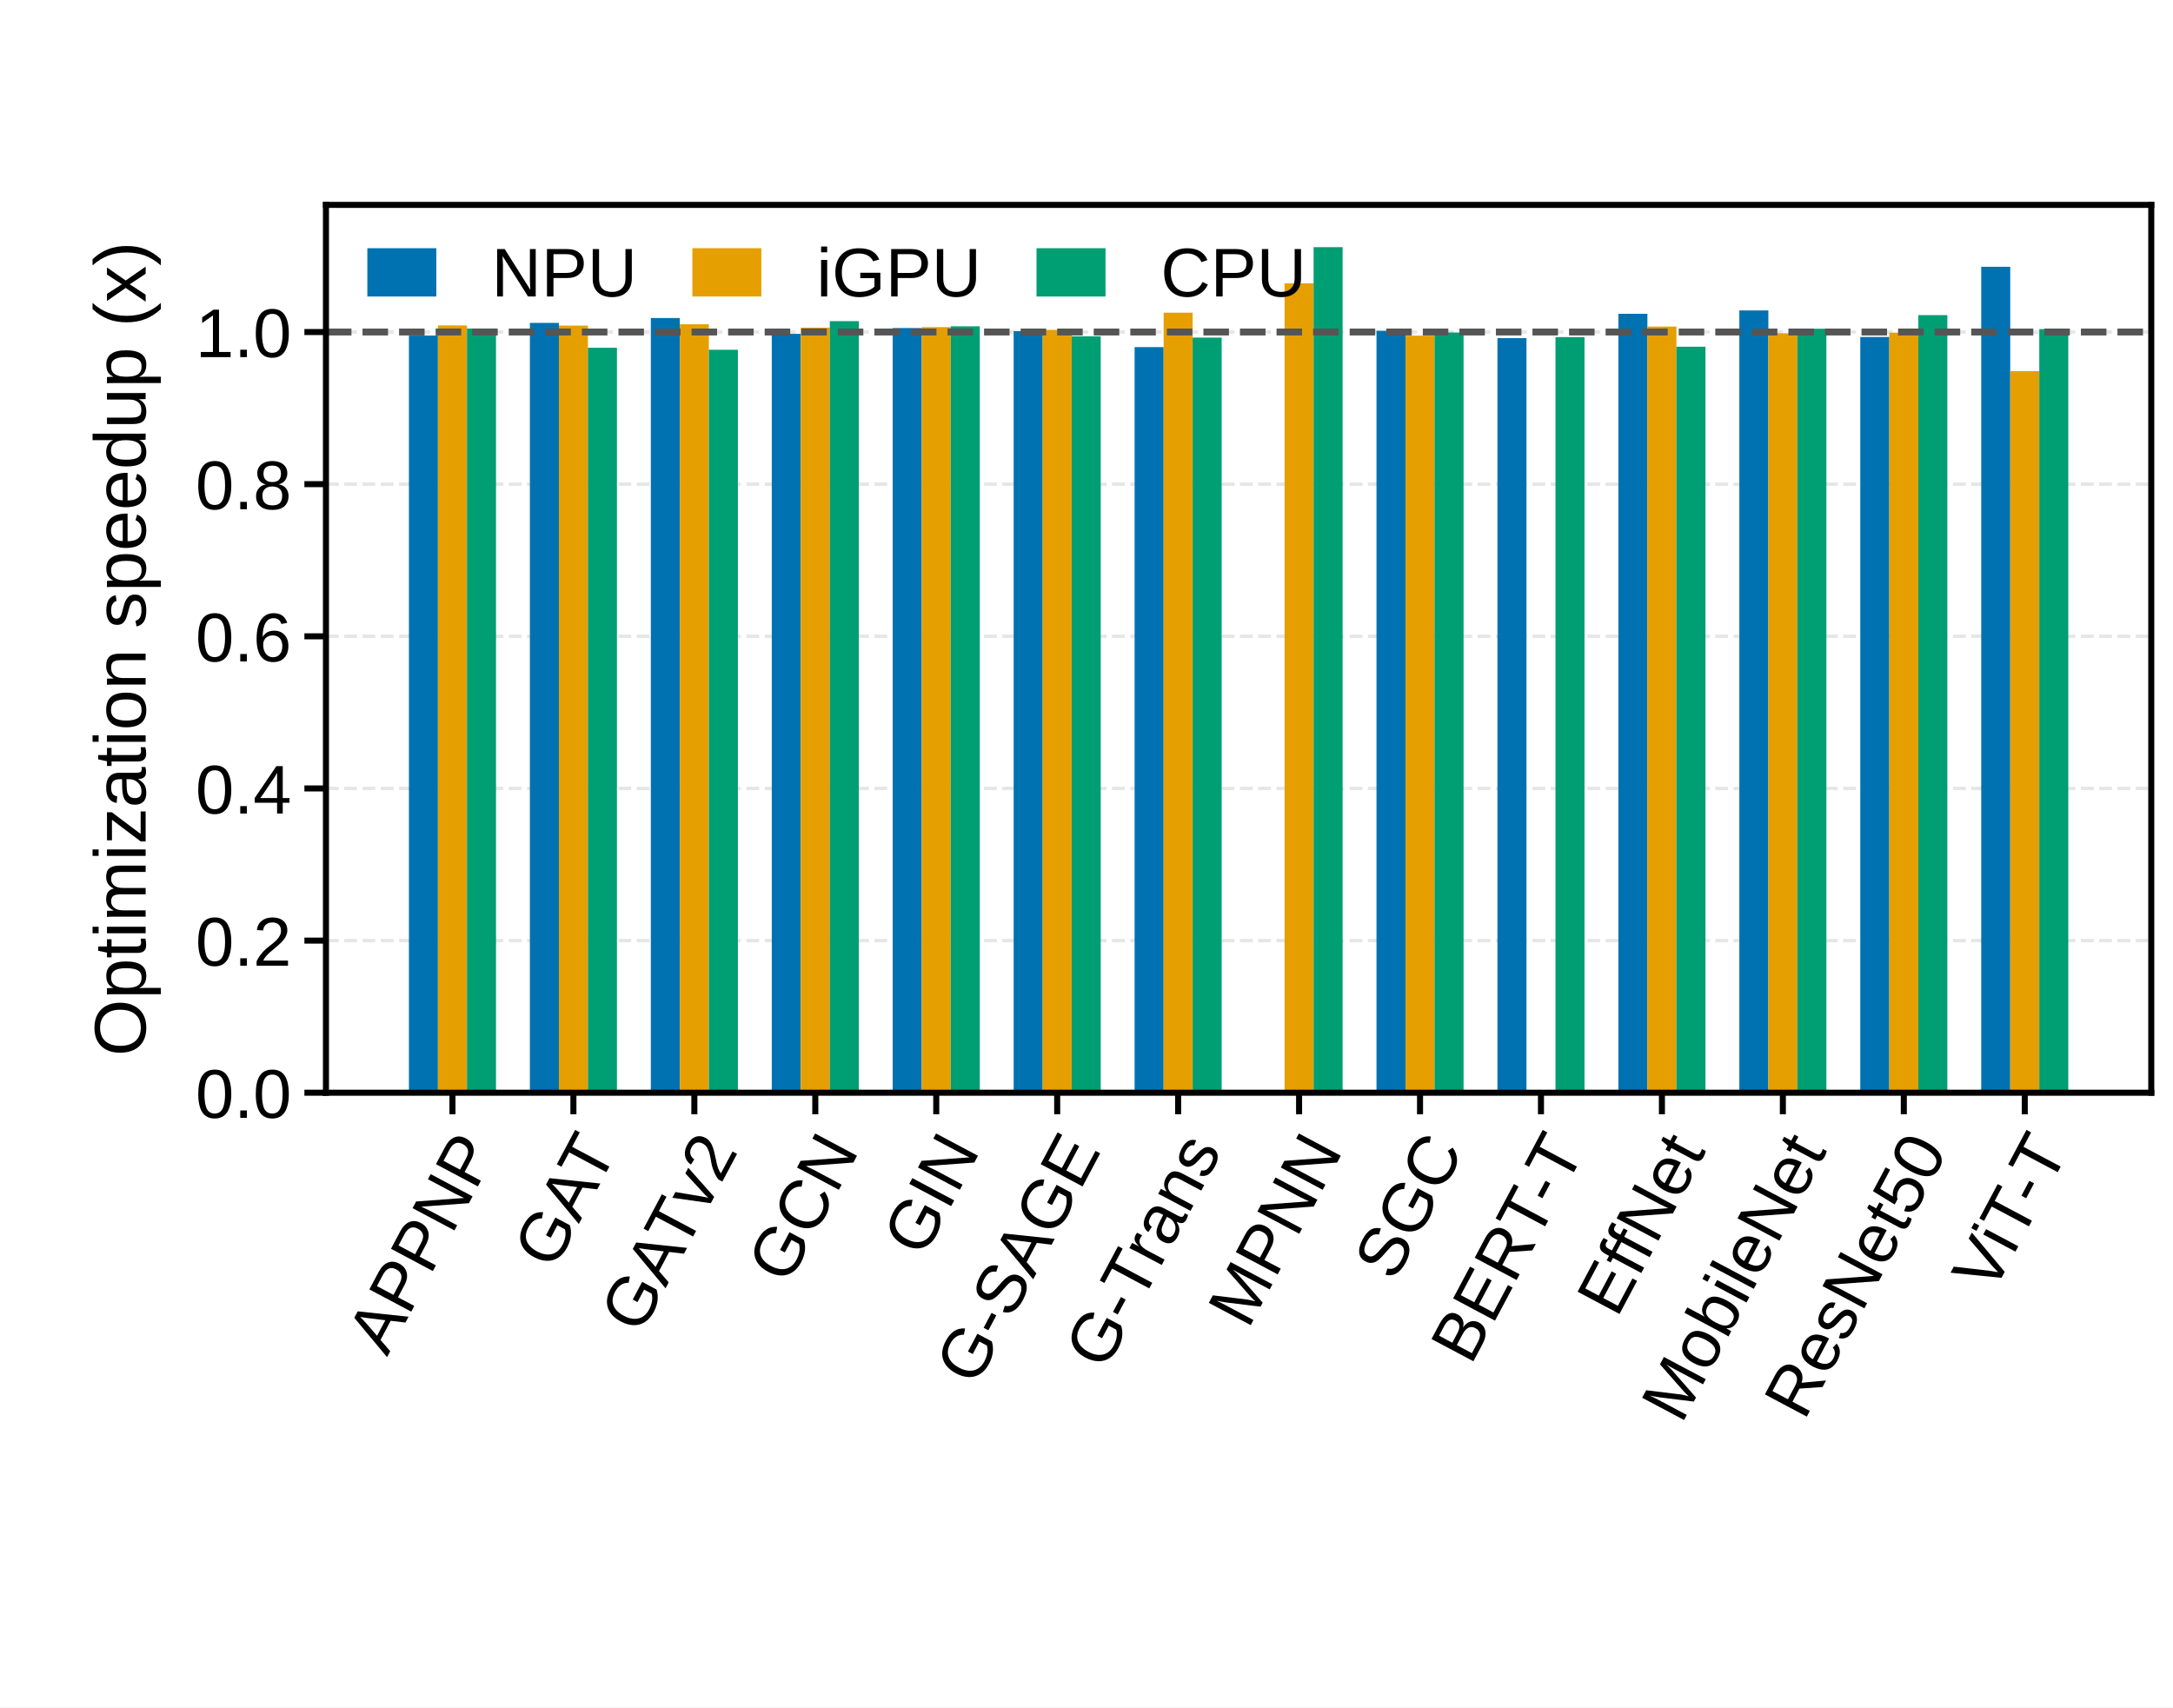
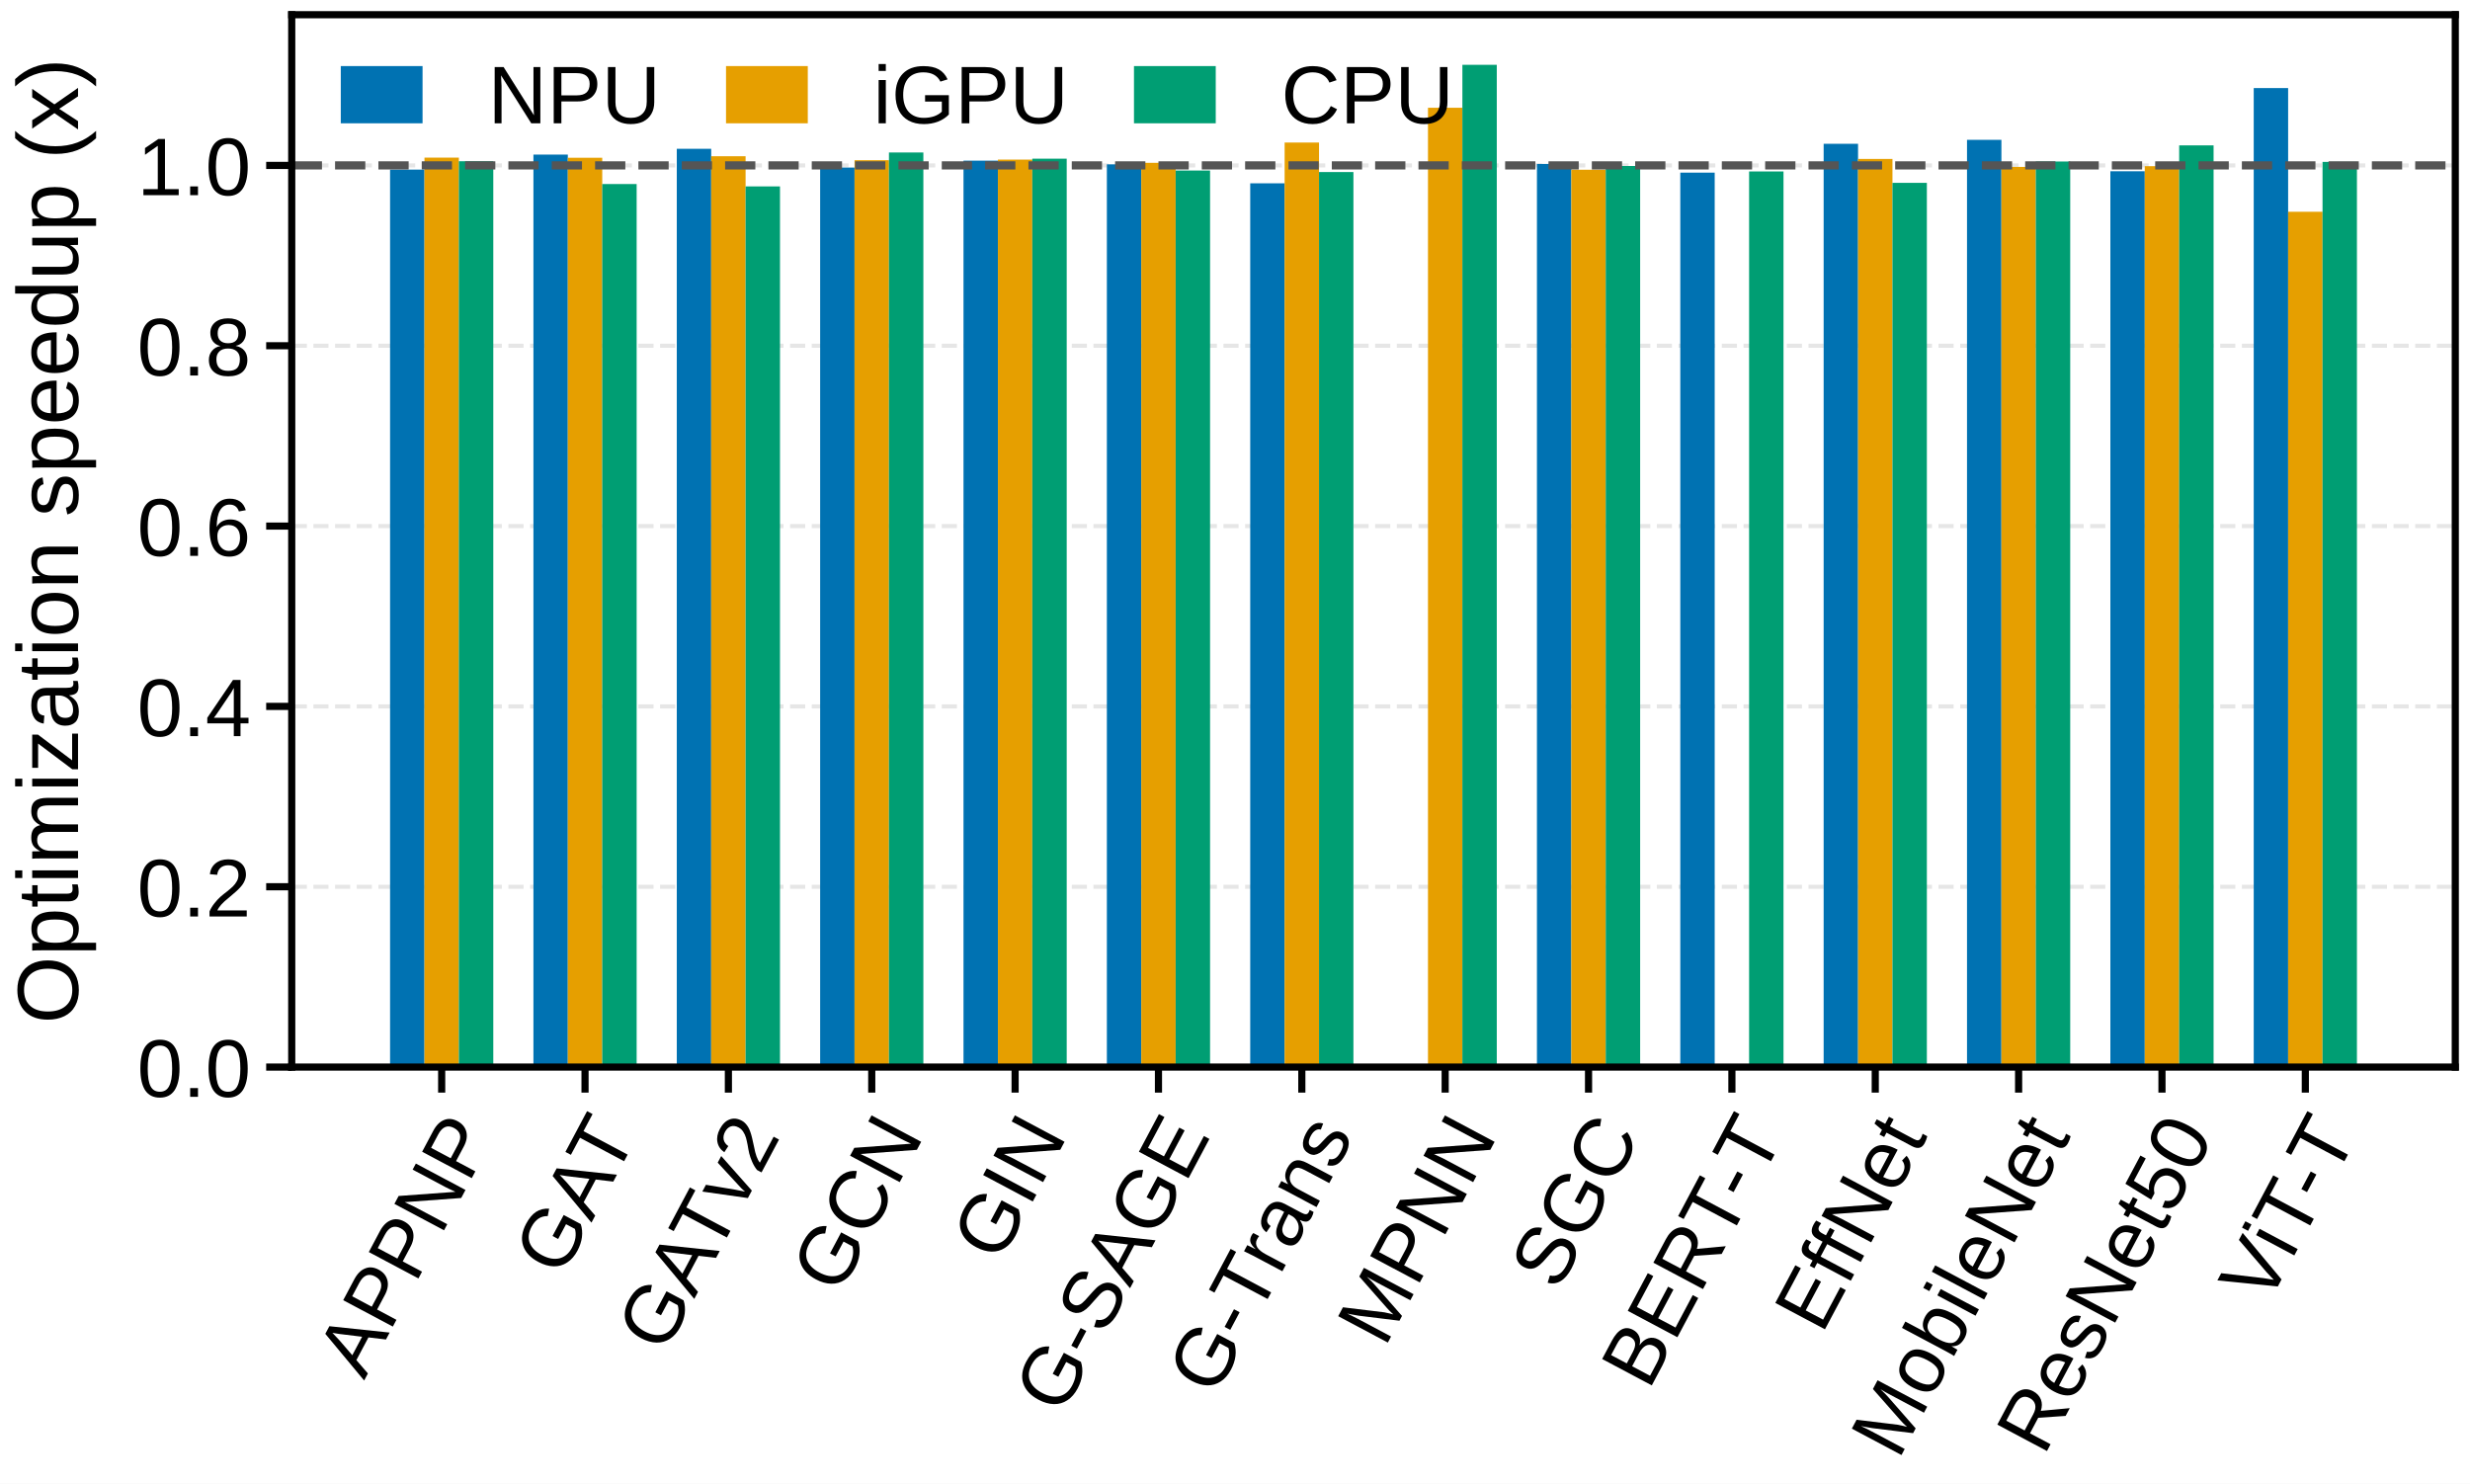
- <svg xmlns="http://www.w3.org/2000/svg" xmlns:xlink="http://www.w3.org/1999/xlink" width="252pt" height="198pt" viewBox="0 0 252 198" version="1.1">
+ <svg xmlns="http://www.w3.org/2000/svg" xmlns:xlink="http://www.w3.org/1999/xlink" width="241.662pt" height="145.163pt" viewBox="0 0 241.662 145.163" version="1.1">
  <defs>
    <style type="text/css">*{stroke-linejoin: round; stroke-linecap: butt}</style>
  </defs>
  <g id="figure_1">
    <g id="patch_1">
-       <path d="M 0 198 L 252 198 L 252 0 L 0 0 z " style="fill: #ffffff" />
+       <path d="M 0 145.163 L 241.662 145.163 L 241.662 0 L 0 0 z " style="fill: #ffffff" />
    </g>
    <g id="axes_1">
      <g id="patch_2">
-         <path d="M 37.8 126.72 L 249.48 126.72 L 249.48 23.76 L 37.8 23.76 z " style="fill: #ffffff" />
+         <path d="M 28.542 104.4 L 240.222 104.4 L 240.222 1.44 L 28.542 1.44 z " style="fill: #ffffff" />
      </g>
      <g id="matplotlib.axis_1">
        <g id="xtick_1">
          <g id="line2d_1">
            <defs>
              <path id="m5322cc1f83" d="M 0 0 L 0 2.5 " style="stroke: #000000; stroke-width: 0.7" />
            </defs>
            <g>
-               <use xlink:href="#m5322cc1f83" x="52.471" y="126.72" style="stroke: #000000; stroke-width: 0.7" />
+               <use xlink:href="#m5322cc1f83" x="43.213" y="104.4" style="stroke: #000000; stroke-width: 0.7" />
            </g>
          </g>
          <g id="text_1">
-             <text style="font-size: 8px; font-family: 'Arial', 'DejaVu Sans', sans-serif; text-anchor: end" x="57.614" y="133.454" transform="rotate(-62 57.61365 133.4543)">APPNP</text>
+             <text style="font-size: 8px; font-family: 'Arial', 'DejaVu Sans', sans-serif; text-anchor: end" x="48.356" y="111.134" transform="rotate(-62 48.35568 111.1343)">APPNP</text>
          </g>
        </g>
        <g id="xtick_2">
          <g id="line2d_2">
            <g>
-               <use xlink:href="#m5322cc1f83" x="66.497" y="126.72" style="stroke: #000000; stroke-width: 0.7" />
+               <use xlink:href="#m5322cc1f83" x="57.239" y="104.4" style="stroke: #000000; stroke-width: 0.7" />
            </g>
          </g>
          <g id="text_2">
-             <text style="font-size: 8px; font-family: 'Arial', 'DejaVu Sans', sans-serif; text-anchor: end" x="71.64" y="133.454" transform="rotate(-62 71.63962 133.4543)">GAT</text>
+             <text style="font-size: 8px; font-family: 'Arial', 'DejaVu Sans', sans-serif; text-anchor: end" x="62.382" y="111.134" transform="rotate(-62 62.38165 111.1343)">GAT</text>
          </g>
        </g>
        <g id="xtick_3">
          <g id="line2d_3">
            <g>
-               <use xlink:href="#m5322cc1f83" x="80.523" y="126.72" style="stroke: #000000; stroke-width: 0.7" />
+               <use xlink:href="#m5322cc1f83" x="71.265" y="104.4" style="stroke: #000000; stroke-width: 0.7" />
            </g>
          </g>
          <g id="text_3">
-             <text style="font-size: 8px; font-family: 'Arial', 'DejaVu Sans', sans-serif; text-anchor: end" x="85.666" y="133.454" transform="rotate(-62 85.6656 133.4543)">GATv2</text>
+             <text style="font-size: 8px; font-family: 'Arial', 'DejaVu Sans', sans-serif; text-anchor: end" x="76.408" y="111.134" transform="rotate(-62 76.40763 111.1343)">GATv2</text>
          </g>
        </g>
        <g id="xtick_4">
          <g id="line2d_4">
            <g>
-               <use xlink:href="#m5322cc1f83" x="94.549" y="126.72" style="stroke: #000000; stroke-width: 0.7" />
+               <use xlink:href="#m5322cc1f83" x="85.291" y="104.4" style="stroke: #000000; stroke-width: 0.7" />
            </g>
          </g>
          <g id="text_4">
-             <text style="font-size: 8px; font-family: 'Arial', 'DejaVu Sans', sans-serif; text-anchor: end" x="99.692" y="133.454" transform="rotate(-62 99.69157 133.4543)">GCN</text>
+             <text style="font-size: 8px; font-family: 'Arial', 'DejaVu Sans', sans-serif; text-anchor: end" x="90.434" y="111.134" transform="rotate(-62 90.4336 111.1343)">GCN</text>
          </g>
        </g>
        <g id="xtick_5">
          <g id="line2d_5">
            <g>
-               <use xlink:href="#m5322cc1f83" x="108.575" y="126.72" style="stroke: #000000; stroke-width: 0.7" />
+               <use xlink:href="#m5322cc1f83" x="99.317" y="104.4" style="stroke: #000000; stroke-width: 0.7" />
            </g>
          </g>
          <g id="text_5">
-             <text style="font-size: 8px; font-family: 'Arial', 'DejaVu Sans', sans-serif; text-anchor: end" x="113.718" y="133.454" transform="rotate(-62 113.7175 133.4543)">GIN</text>
+             <text style="font-size: 8px; font-family: 'Arial', 'DejaVu Sans', sans-serif; text-anchor: end" x="104.46" y="111.134" transform="rotate(-62 104.4596 111.1343)">GIN</text>
          </g>
        </g>
        <g id="xtick_6">
          <g id="line2d_6">
            <g>
-               <use xlink:href="#m5322cc1f83" x="122.601" y="126.72" style="stroke: #000000; stroke-width: 0.7" />
+               <use xlink:href="#m5322cc1f83" x="113.343" y="104.4" style="stroke: #000000; stroke-width: 0.7" />
            </g>
          </g>
          <g id="text_6">
-             <text style="font-size: 8px; font-family: 'Arial', 'DejaVu Sans', sans-serif; text-anchor: end" x="127.744" y="133.454" transform="rotate(-62 127.7435 133.4543)">G-SAGE</text>
+             <text style="font-size: 8px; font-family: 'Arial', 'DejaVu Sans', sans-serif; text-anchor: end" x="118.486" y="111.134" transform="rotate(-62 118.4856 111.1343)">G-SAGE</text>
          </g>
        </g>
        <g id="xtick_7">
          <g id="line2d_7">
            <g>
-               <use xlink:href="#m5322cc1f83" x="136.627" y="126.72" style="stroke: #000000; stroke-width: 0.7" />
+               <use xlink:href="#m5322cc1f83" x="127.369" y="104.4" style="stroke: #000000; stroke-width: 0.7" />
            </g>
          </g>
          <g id="text_7">
-             <text style="font-size: 8px; font-family: 'Arial', 'DejaVu Sans', sans-serif; text-anchor: end" x="141.769" y="133.454" transform="rotate(-62 141.7695 133.4543)">G-Trans</text>
+             <text style="font-size: 8px; font-family: 'Arial', 'DejaVu Sans', sans-serif; text-anchor: end" x="132.512" y="111.134" transform="rotate(-62 132.5115 111.1343)">G-Trans</text>
          </g>
        </g>
        <g id="xtick_8">
          <g id="line2d_8">
            <g>
-               <use xlink:href="#m5322cc1f83" x="150.653" y="126.72" style="stroke: #000000; stroke-width: 0.7" />
+               <use xlink:href="#m5322cc1f83" x="141.395" y="104.4" style="stroke: #000000; stroke-width: 0.7" />
            </g>
          </g>
          <g id="text_8">
-             <text style="font-size: 8px; font-family: 'Arial', 'DejaVu Sans', sans-serif; text-anchor: end" x="155.795" y="133.454" transform="rotate(-62 155.7955 133.4543)">MPNN</text>
+             <text style="font-size: 8px; font-family: 'Arial', 'DejaVu Sans', sans-serif; text-anchor: end" x="146.537" y="111.134" transform="rotate(-62 146.5375 111.1343)">MPNN</text>
          </g>
        </g>
        <g id="xtick_9">
          <g id="line2d_9">
            <g>
-               <use xlink:href="#m5322cc1f83" x="164.679" y="126.72" style="stroke: #000000; stroke-width: 0.7" />
+               <use xlink:href="#m5322cc1f83" x="155.421" y="104.4" style="stroke: #000000; stroke-width: 0.7" />
            </g>
          </g>
          <g id="text_9">
-             <text style="font-size: 8px; font-family: 'Arial', 'DejaVu Sans', sans-serif; text-anchor: end" x="169.821" y="133.454" transform="rotate(-62 169.8214 133.4543)">SGC</text>
+             <text style="font-size: 8px; font-family: 'Arial', 'DejaVu Sans', sans-serif; text-anchor: end" x="160.563" y="111.134" transform="rotate(-62 160.5635 111.1343)">SGC</text>
          </g>
        </g>
        <g id="xtick_10">
          <g id="line2d_10">
            <g>
-               <use xlink:href="#m5322cc1f83" x="178.705" y="126.72" style="stroke: #000000; stroke-width: 0.7" />
+               <use xlink:href="#m5322cc1f83" x="169.447" y="104.4" style="stroke: #000000; stroke-width: 0.7" />
            </g>
          </g>
          <g id="text_10">
-             <text style="font-size: 8px; font-family: 'Arial', 'DejaVu Sans', sans-serif; text-anchor: end" x="183.847" y="133.454" transform="rotate(-62 183.8474 133.4543)">BERT-T</text>
+             <text style="font-size: 8px; font-family: 'Arial', 'DejaVu Sans', sans-serif; text-anchor: end" x="174.589" y="111.134" transform="rotate(-62 174.5894 111.1343)">BERT-T</text>
          </g>
        </g>
        <g id="xtick_11">
          <g id="line2d_11">
            <g>
-               <use xlink:href="#m5322cc1f83" x="192.731" y="126.72" style="stroke: #000000; stroke-width: 0.7" />
+               <use xlink:href="#m5322cc1f83" x="183.473" y="104.4" style="stroke: #000000; stroke-width: 0.7" />
            </g>
          </g>
          <g id="text_11">
-             <text style="font-size: 8px; font-family: 'Arial', 'DejaVu Sans', sans-serif; text-anchor: end" x="197.873" y="133.454" transform="rotate(-62 197.8734 133.4543)">EffNet</text>
+             <text style="font-size: 8px; font-family: 'Arial', 'DejaVu Sans', sans-serif; text-anchor: end" x="188.615" y="111.134" transform="rotate(-62 188.6154 111.1343)">EffNet</text>
          </g>
        </g>
        <g id="xtick_12">
          <g id="line2d_12">
            <g>
-               <use xlink:href="#m5322cc1f83" x="206.757" y="126.72" style="stroke: #000000; stroke-width: 0.7" />
+               <use xlink:href="#m5322cc1f83" x="197.499" y="104.4" style="stroke: #000000; stroke-width: 0.7" />
            </g>
          </g>
          <g id="text_12">
-             <text style="font-size: 8px; font-family: 'Arial', 'DejaVu Sans', sans-serif; text-anchor: end" x="211.899" y="133.454" transform="rotate(-62 211.8994 133.4543)">MobileNet</text>
+             <text style="font-size: 8px; font-family: 'Arial', 'DejaVu Sans', sans-serif; text-anchor: end" x="202.641" y="111.134" transform="rotate(-62 202.6414 111.1343)">MobileNet</text>
          </g>
        </g>
        <g id="xtick_13">
          <g id="line2d_13">
            <g>
-               <use xlink:href="#m5322cc1f83" x="220.783" y="126.72" style="stroke: #000000; stroke-width: 0.7" />
+               <use xlink:href="#m5322cc1f83" x="211.525" y="104.4" style="stroke: #000000; stroke-width: 0.7" />
            </g>
          </g>
          <g id="text_13">
-             <text style="font-size: 8px; font-family: 'Arial', 'DejaVu Sans', sans-serif; text-anchor: end" x="225.925" y="133.454" transform="rotate(-62 225.9253 133.4543)">ResNet50</text>
+             <text style="font-size: 8px; font-family: 'Arial', 'DejaVu Sans', sans-serif; text-anchor: end" x="216.667" y="111.134" transform="rotate(-62 216.6674 111.1343)">ResNet50</text>
          </g>
        </g>
        <g id="xtick_14">
          <g id="line2d_14">
            <g>
-               <use xlink:href="#m5322cc1f83" x="234.809" y="126.72" style="stroke: #000000; stroke-width: 0.7" />
+               <use xlink:href="#m5322cc1f83" x="225.551" y="104.4" style="stroke: #000000; stroke-width: 0.7" />
            </g>
          </g>
          <g id="text_14">
-             <text style="font-size: 8px; font-family: 'Arial', 'DejaVu Sans', sans-serif; text-anchor: end" x="239.951" y="133.454" transform="rotate(-62 239.9513 133.4543)">ViT-T</text>
+             <text style="font-size: 8px; font-family: 'Arial', 'DejaVu Sans', sans-serif; text-anchor: end" x="230.693" y="111.134" transform="rotate(-62 230.6933 111.1343)">ViT-T</text>
          </g>
        </g>
      </g>
      <g id="matplotlib.axis_2">
        <g id="ytick_1">
          <g id="line2d_15">
-             <path d="M 37.8 126.72 L 249.48 126.72 " clip-path="url(#pcc086aa29f)" style="fill: none; stroke-dasharray: 1.48,0.64; stroke-dashoffset: 0; stroke: #b8b8b8; stroke-opacity: 0.35; stroke-width: 0.4" />
+             <path d="M 28.542 104.4 L 240.222 104.4 " clip-path="url(#p9bbfea1d90)" style="fill: none; stroke-dasharray: 1.48,0.64; stroke-dashoffset: 0; stroke: #b8b8b8; stroke-opacity: 0.35; stroke-width: 0.4" />
          </g>
          <g id="line2d_16">
            <defs>
              <path id="m4a3032c1a7" d="M 0 0 L -2.5 0 " style="stroke: #000000; stroke-width: 0.7" />
            </defs>
            <g>
-               <use xlink:href="#m4a3032c1a7" x="37.8" y="126.72" style="stroke: #000000; stroke-width: 0.7" />
+               <use xlink:href="#m4a3032c1a7" x="28.542" y="104.4" style="stroke: #000000; stroke-width: 0.7" />
            </g>
          </g>
          <g id="text_15">
-             <text style="font-size: 8px; font-family: 'Arial', 'DejaVu Sans', sans-serif; text-anchor: end" x="33.8" y="129.632" transform="rotate(-0 33.8 129.6321)">0.0</text>
+             <text style="font-size: 8px; font-family: 'Arial', 'DejaVu Sans', sans-serif; text-anchor: end" x="24.542" y="107.312" transform="rotate(-0 24.54203 107.3121)">0.0</text>
          </g>
        </g>
        <g id="ytick_2">
          <g id="line2d_17">
-             <path d="M 37.8 109.077 L 249.48 109.077 " clip-path="url(#pcc086aa29f)" style="fill: none; stroke-dasharray: 1.48,0.64; stroke-dashoffset: 0; stroke: #b8b8b8; stroke-opacity: 0.35; stroke-width: 0.4" />
+             <path d="M 28.542 86.757 L 240.222 86.757 " clip-path="url(#p9bbfea1d90)" style="fill: none; stroke-dasharray: 1.48,0.64; stroke-dashoffset: 0; stroke: #b8b8b8; stroke-opacity: 0.35; stroke-width: 0.4" />
          </g>
          <g id="line2d_18">
            <g>
-               <use xlink:href="#m4a3032c1a7" x="37.8" y="109.077" style="stroke: #000000; stroke-width: 0.7" />
+               <use xlink:href="#m4a3032c1a7" x="28.542" y="86.757" style="stroke: #000000; stroke-width: 0.7" />
            </g>
          </g>
          <g id="text_16">
-             <text style="font-size: 8px; font-family: 'Arial', 'DejaVu Sans', sans-serif; text-anchor: end" x="33.8" y="111.989" transform="rotate(-0 33.8 111.9888)">0.2</text>
+             <text style="font-size: 8px; font-family: 'Arial', 'DejaVu Sans', sans-serif; text-anchor: end" x="24.542" y="89.669" transform="rotate(-0 24.54203 89.66879)">0.2</text>
          </g>
        </g>
        <g id="ytick_3">
          <g id="line2d_19">
-             <path d="M 37.8 91.433 L 249.48 91.433 " clip-path="url(#pcc086aa29f)" style="fill: none; stroke-dasharray: 1.48,0.64; stroke-dashoffset: 0; stroke: #b8b8b8; stroke-opacity: 0.35; stroke-width: 0.4" />
+             <path d="M 28.542 69.113 L 240.222 69.113 " clip-path="url(#p9bbfea1d90)" style="fill: none; stroke-dasharray: 1.48,0.64; stroke-dashoffset: 0; stroke: #b8b8b8; stroke-opacity: 0.35; stroke-width: 0.4" />
          </g>
          <g id="line2d_20">
            <g>
-               <use xlink:href="#m4a3032c1a7" x="37.8" y="91.433" style="stroke: #000000; stroke-width: 0.7" />
+               <use xlink:href="#m4a3032c1a7" x="28.542" y="69.113" style="stroke: #000000; stroke-width: 0.7" />
            </g>
          </g>
          <g id="text_17">
-             <text style="font-size: 8px; font-family: 'Arial', 'DejaVu Sans', sans-serif; text-anchor: end" x="33.8" y="94.345" transform="rotate(-0 33.8 94.34548)">0.4</text>
+             <text style="font-size: 8px; font-family: 'Arial', 'DejaVu Sans', sans-serif; text-anchor: end" x="24.542" y="72.025" transform="rotate(-0 24.54203 72.02548)">0.4</text>
          </g>
        </g>
        <g id="ytick_4">
          <g id="line2d_21">
-             <path d="M 37.8 73.79 L 249.48 73.79 " clip-path="url(#pcc086aa29f)" style="fill: none; stroke-dasharray: 1.48,0.64; stroke-dashoffset: 0; stroke: #b8b8b8; stroke-opacity: 0.35; stroke-width: 0.4" />
+             <path d="M 28.542 51.47 L 240.222 51.47 " clip-path="url(#p9bbfea1d90)" style="fill: none; stroke-dasharray: 1.48,0.64; stroke-dashoffset: 0; stroke: #b8b8b8; stroke-opacity: 0.35; stroke-width: 0.4" />
          </g>
          <g id="line2d_22">
            <g>
-               <use xlink:href="#m4a3032c1a7" x="37.8" y="73.79" style="stroke: #000000; stroke-width: 0.7" />
+               <use xlink:href="#m4a3032c1a7" x="28.542" y="51.47" style="stroke: #000000; stroke-width: 0.7" />
            </g>
          </g>
          <g id="text_18">
-             <text style="font-size: 8px; font-family: 'Arial', 'DejaVu Sans', sans-serif; text-anchor: end" x="33.8" y="76.702" transform="rotate(-0 33.8 76.70216)">0.6</text>
+             <text style="font-size: 8px; font-family: 'Arial', 'DejaVu Sans', sans-serif; text-anchor: end" x="24.542" y="54.382" transform="rotate(-0 24.54203 54.38216)">0.6</text>
          </g>
        </g>
        <g id="ytick_5">
          <g id="line2d_23">
-             <path d="M 37.8 56.147 L 249.48 56.147 " clip-path="url(#pcc086aa29f)" style="fill: none; stroke-dasharray: 1.48,0.64; stroke-dashoffset: 0; stroke: #b8b8b8; stroke-opacity: 0.35; stroke-width: 0.4" />
+             <path d="M 28.542 33.827 L 240.222 33.827 " clip-path="url(#p9bbfea1d90)" style="fill: none; stroke-dasharray: 1.48,0.64; stroke-dashoffset: 0; stroke: #b8b8b8; stroke-opacity: 0.35; stroke-width: 0.4" />
          </g>
          <g id="line2d_24">
            <g>
-               <use xlink:href="#m4a3032c1a7" x="37.8" y="56.147" style="stroke: #000000; stroke-width: 0.7" />
+               <use xlink:href="#m4a3032c1a7" x="28.542" y="33.827" style="stroke: #000000; stroke-width: 0.7" />
            </g>
          </g>
          <g id="text_19">
-             <text style="font-size: 8px; font-family: 'Arial', 'DejaVu Sans', sans-serif; text-anchor: end" x="33.8" y="59.059" transform="rotate(-0 33.8 59.05884)">0.8</text>
+             <text style="font-size: 8px; font-family: 'Arial', 'DejaVu Sans', sans-serif; text-anchor: end" x="24.542" y="36.739" transform="rotate(-0 24.54203 36.73884)">0.8</text>
          </g>
        </g>
        <g id="ytick_6">
          <g id="line2d_25">
-             <path d="M 37.8 38.503 L 249.48 38.503 " clip-path="url(#pcc086aa29f)" style="fill: none; stroke-dasharray: 1.48,0.64; stroke-dashoffset: 0; stroke: #b8b8b8; stroke-opacity: 0.35; stroke-width: 0.4" />
+             <path d="M 28.542 16.183 L 240.222 16.183 " clip-path="url(#p9bbfea1d90)" style="fill: none; stroke-dasharray: 1.48,0.64; stroke-dashoffset: 0; stroke: #b8b8b8; stroke-opacity: 0.35; stroke-width: 0.4" />
          </g>
          <g id="line2d_26">
            <g>
-               <use xlink:href="#m4a3032c1a7" x="37.8" y="38.503" style="stroke: #000000; stroke-width: 0.7" />
+               <use xlink:href="#m4a3032c1a7" x="28.542" y="16.183" style="stroke: #000000; stroke-width: 0.7" />
            </g>
          </g>
          <g id="text_20">
-             <text style="font-size: 8px; font-family: 'Arial', 'DejaVu Sans', sans-serif; text-anchor: end" x="33.8" y="41.416" transform="rotate(-0 33.8 41.41553)">1.0</text>
+             <text style="font-size: 8px; font-family: 'Arial', 'DejaVu Sans', sans-serif; text-anchor: end" x="24.542" y="19.096" transform="rotate(-0 24.54203 19.09553)">1.0</text>
          </g>
        </g>
        <g id="text_21">
-           <text style="font-size: 8.5px; font-family: 'Arial', 'DejaVu Sans', sans-serif; text-anchor: middle" x="16.891" y="75.24" transform="rotate(-90 16.89102 75.24)">Optimization speedup (x)</text>
+           <text style="font-size: 8.5px; font-family: 'Arial', 'DejaVu Sans', sans-serif; text-anchor: middle" x="7.633" y="52.92" transform="rotate(-90 7.633047 52.92)">Optimization speedup (x)</text>
        </g>
      </g>
      <g id="patch_3">
-         <path d="M 47.422 126.72 L 50.788 126.72 L 50.788 38.914 L 47.422 38.914 z " clip-path="url(#pcc086aa29f)" style="fill: #0072b2" />
+         <path d="M 38.164 104.4 L 41.53 104.4 L 41.53 16.594 L 38.164 16.594 z " clip-path="url(#p9bbfea1d90)" style="fill: #0072b2" />
      </g>
      <g id="patch_4">
-         <path d="M 61.448 126.72 L 64.814 126.72 L 64.814 37.442 L 61.448 37.442 z " clip-path="url(#pcc086aa29f)" style="fill: #0072b2" />
+         <path d="M 52.19 104.4 L 55.556 104.4 L 55.556 15.122 L 52.19 15.122 z " clip-path="url(#p9bbfea1d90)" style="fill: #0072b2" />
      </g>
      <g id="patch_5">
-         <path d="M 75.474 126.72 L 78.84 126.72 L 78.84 36.877 L 75.474 36.877 z " clip-path="url(#pcc086aa29f)" style="fill: #0072b2" />
+         <path d="M 66.216 104.4 L 69.582 104.4 L 69.582 14.557 L 66.216 14.557 z " clip-path="url(#p9bbfea1d90)" style="fill: #0072b2" />
      </g>
      <g id="patch_6">
-         <path d="M 89.5 126.72 L 92.866 126.72 L 92.866 38.715 L 89.5 38.715 z " clip-path="url(#pcc086aa29f)" style="fill: #0072b2" />
+         <path d="M 80.242 104.4 L 83.608 104.4 L 83.608 16.395 L 80.242 16.395 z " clip-path="url(#p9bbfea1d90)" style="fill: #0072b2" />
      </g>
      <g id="patch_7">
-         <path d="M 103.526 126.72 L 106.892 126.72 L 106.892 38.039 L 103.526 38.039 z " clip-path="url(#pcc086aa29f)" style="fill: #0072b2" />
+         <path d="M 94.268 104.4 L 97.634 104.4 L 97.634 15.719 L 94.268 15.719 z " clip-path="url(#p9bbfea1d90)" style="fill: #0072b2" />
      </g>
      <g id="patch_8">
-         <path d="M 117.552 126.72 L 120.918 126.72 L 120.918 38.4 L 117.552 38.4 z " clip-path="url(#pcc086aa29f)" style="fill: #0072b2" />
+         <path d="M 108.294 104.4 L 111.66 104.4 L 111.66 16.08 L 108.294 16.08 z " clip-path="url(#p9bbfea1d90)" style="fill: #0072b2" />
      </g>
      <g id="patch_9">
-         <path d="M 131.578 126.72 L 134.944 126.72 L 134.944 40.256 L 131.578 40.256 z " clip-path="url(#pcc086aa29f)" style="fill: #0072b2" />
+         <path d="M 122.32 104.4 L 125.686 104.4 L 125.686 17.936 L 122.32 17.936 z " clip-path="url(#p9bbfea1d90)" style="fill: #0072b2" />
      </g>
      <g id="patch_10">
-         <path d="M 0 0 z " clip-path="url(#pcc086aa29f)" style="fill: #0072b2" />
+         <path d="M 0 0 z " clip-path="url(#p9bbfea1d90)" style="fill: #0072b2" />
      </g>
      <g id="patch_11">
-         <path d="M 159.63 126.72 L 162.996 126.72 L 162.996 38.359 L 159.63 38.359 z " clip-path="url(#pcc086aa29f)" style="fill: #0072b2" />
+         <path d="M 150.372 104.4 L 153.738 104.4 L 153.738 16.039 L 150.372 16.039 z " clip-path="url(#p9bbfea1d90)" style="fill: #0072b2" />
      </g>
      <g id="patch_12">
-         <path d="M 173.656 126.72 L 177.022 126.72 L 177.022 39.208 L 173.656 39.208 z " clip-path="url(#pcc086aa29f)" style="fill: #0072b2" />
+         <path d="M 164.398 104.4 L 167.764 104.4 L 167.764 16.888 L 164.398 16.888 z " clip-path="url(#p9bbfea1d90)" style="fill: #0072b2" />
      </g>
      <g id="patch_13">
-         <path d="M 187.682 126.72 L 191.048 126.72 L 191.048 36.389 L 187.682 36.389 z " clip-path="url(#pcc086aa29f)" style="fill: #0072b2" />
+         <path d="M 178.424 104.4 L 181.79 104.4 L 181.79 14.069 L 178.424 14.069 z " clip-path="url(#p9bbfea1d90)" style="fill: #0072b2" />
      </g>
      <g id="patch_14">
-         <path d="M 201.708 126.72 L 205.074 126.72 L 205.074 36.001 L 201.708 36.001 z " clip-path="url(#pcc086aa29f)" style="fill: #0072b2" />
+         <path d="M 192.45 104.4 L 195.816 104.4 L 195.816 13.681 L 192.45 13.681 z " clip-path="url(#p9bbfea1d90)" style="fill: #0072b2" />
      </g>
      <g id="patch_15">
-         <path d="M 215.734 126.72 L 219.1 126.72 L 219.1 39.077 L 215.734 39.077 z " clip-path="url(#pcc086aa29f)" style="fill: #0072b2" />
+         <path d="M 206.476 104.4 L 209.842 104.4 L 209.842 16.757 L 206.476 16.757 z " clip-path="url(#p9bbfea1d90)" style="fill: #0072b2" />
      </g>
      <g id="patch_16">
-         <path d="M 229.759 126.72 L 233.126 126.72 L 233.126 30.937 L 229.759 30.937 z " clip-path="url(#pcc086aa29f)" style="fill: #0072b2" />
+         <path d="M 220.502 104.4 L 223.868 104.4 L 223.868 8.617 L 220.502 8.617 z " clip-path="url(#p9bbfea1d90)" style="fill: #0072b2" />
      </g>
      <g id="patch_17">
-         <path d="M 50.788 126.72 L 54.154 126.72 L 54.154 37.742 L 50.788 37.742 z " clip-path="url(#pcc086aa29f)" style="fill: #e69f00" />
+         <path d="M 41.53 104.4 L 44.896 104.4 L 44.896 15.422 L 41.53 15.422 z " clip-path="url(#p9bbfea1d90)" style="fill: #e69f00" />
      </g>
      <g id="patch_18">
-         <path d="M 64.814 126.72 L 68.18 126.72 L 68.18 37.757 L 64.814 37.757 z " clip-path="url(#pcc086aa29f)" style="fill: #e69f00" />
+         <path d="M 55.556 104.4 L 58.922 104.4 L 58.922 15.437 L 55.556 15.437 z " clip-path="url(#p9bbfea1d90)" style="fill: #e69f00" />
      </g>
      <g id="patch_19">
-         <path d="M 78.84 126.72 L 82.206 126.72 L 82.206 37.604 L 78.84 37.604 z " clip-path="url(#pcc086aa29f)" style="fill: #e69f00" />
+         <path d="M 69.582 104.4 L 72.948 104.4 L 72.948 15.284 L 69.582 15.284 z " clip-path="url(#p9bbfea1d90)" style="fill: #e69f00" />
      </g>
      <g id="patch_20">
-         <path d="M 92.866 126.72 L 96.232 126.72 L 96.232 37.992 L 92.866 37.992 z " clip-path="url(#pcc086aa29f)" style="fill: #e69f00" />
+         <path d="M 83.608 104.4 L 86.974 104.4 L 86.974 15.672 L 83.608 15.672 z " clip-path="url(#p9bbfea1d90)" style="fill: #e69f00" />
      </g>
      <g id="patch_21">
-         <path d="M 106.892 126.72 L 110.258 126.72 L 110.258 37.933 L 106.892 37.933 z " clip-path="url(#pcc086aa29f)" style="fill: #e69f00" />
+         <path d="M 97.634 104.4 L 101 104.4 L 101 15.613 L 97.634 15.613 z " clip-path="url(#p9bbfea1d90)" style="fill: #e69f00" />
      </g>
      <g id="patch_22">
-         <path d="M 120.918 126.72 L 124.284 126.72 L 124.284 38.248 L 120.918 38.248 z " clip-path="url(#pcc086aa29f)" style="fill: #e69f00" />
+         <path d="M 111.66 104.4 L 115.026 104.4 L 115.026 15.928 L 111.66 15.928 z " clip-path="url(#p9bbfea1d90)" style="fill: #e69f00" />
      </g>
      <g id="patch_23">
-         <path d="M 134.944 126.72 L 138.31 126.72 L 138.31 36.263 L 134.944 36.263 z " clip-path="url(#pcc086aa29f)" style="fill: #e69f00" />
+         <path d="M 125.686 104.4 L 129.052 104.4 L 129.052 13.943 L 125.686 13.943 z " clip-path="url(#p9bbfea1d90)" style="fill: #e69f00" />
      </g>
      <g id="patch_24">
-         <path d="M 148.97 126.72 L 152.336 126.72 L 152.336 32.862 L 148.97 32.862 z " clip-path="url(#pcc086aa29f)" style="fill: #e69f00" />
+         <path d="M 139.712 104.4 L 143.078 104.4 L 143.078 10.542 L 139.712 10.542 z " clip-path="url(#p9bbfea1d90)" style="fill: #e69f00" />
      </g>
      <g id="patch_25">
-         <path d="M 162.996 126.72 L 166.362 126.72 L 166.362 38.924 L 162.996 38.924 z " clip-path="url(#pcc086aa29f)" style="fill: #e69f00" />
+         <path d="M 153.738 104.4 L 157.104 104.4 L 157.104 16.604 L 153.738 16.604 z " clip-path="url(#p9bbfea1d90)" style="fill: #e69f00" />
      </g>
      <g id="patch_26">
-         <path d="M 0 0 z " clip-path="url(#pcc086aa29f)" style="fill: #e69f00" />
+         <path d="M 0 0 z " clip-path="url(#p9bbfea1d90)" style="fill: #e69f00" />
      </g>
      <g id="patch_27">
-         <path d="M 191.048 126.72 L 194.414 126.72 L 194.414 37.868 L 191.048 37.868 z " clip-path="url(#pcc086aa29f)" style="fill: #e69f00" />
+         <path d="M 181.79 104.4 L 185.156 104.4 L 185.156 15.548 L 181.79 15.548 z " clip-path="url(#p9bbfea1d90)" style="fill: #e69f00" />
      </g>
      <g id="patch_28">
-         <path d="M 205.074 126.72 L 208.44 126.72 L 208.44 38.648 L 205.074 38.648 z " clip-path="url(#pcc086aa29f)" style="fill: #e69f00" />
+         <path d="M 195.816 104.4 L 199.182 104.4 L 199.182 16.328 L 195.816 16.328 z " clip-path="url(#p9bbfea1d90)" style="fill: #e69f00" />
      </g>
      <g id="patch_29">
-         <path d="M 219.1 126.72 L 222.466 126.72 L 222.466 38.58 L 219.1 38.58 z " clip-path="url(#pcc086aa29f)" style="fill: #e69f00" />
+         <path d="M 209.842 104.4 L 213.208 104.4 L 213.208 16.26 L 209.842 16.26 z " clip-path="url(#p9bbfea1d90)" style="fill: #e69f00" />
      </g>
      <g id="patch_30">
-         <path d="M 233.126 126.72 L 236.492 126.72 L 236.492 43.038 L 233.126 43.038 z " clip-path="url(#pcc086aa29f)" style="fill: #e69f00" />
+         <path d="M 223.868 104.4 L 227.234 104.4 L 227.234 20.718 L 223.868 20.718 z " clip-path="url(#p9bbfea1d90)" style="fill: #e69f00" />
      </g>
      <g id="patch_31">
-         <path d="M 54.154 126.72 L 57.521 126.72 L 57.521 38.098 L 54.154 38.098 z " clip-path="url(#pcc086aa29f)" style="fill: #009e73" />
+         <path d="M 44.896 104.4 L 48.263 104.4 L 48.263 15.778 L 44.896 15.778 z " clip-path="url(#p9bbfea1d90)" style="fill: #009e73" />
      </g>
      <g id="patch_32">
-         <path d="M 68.18 126.72 L 71.546 126.72 L 71.546 40.324 L 68.18 40.324 z " clip-path="url(#pcc086aa29f)" style="fill: #009e73" />
+         <path d="M 58.922 104.4 L 62.289 104.4 L 62.289 18.004 L 58.922 18.004 z " clip-path="url(#p9bbfea1d90)" style="fill: #009e73" />
      </g>
      <g id="patch_33">
-         <path d="M 82.206 126.72 L 85.572 126.72 L 85.572 40.559 L 82.206 40.559 z " clip-path="url(#pcc086aa29f)" style="fill: #009e73" />
+         <path d="M 72.948 104.4 L 76.314 104.4 L 76.314 18.239 L 72.948 18.239 z " clip-path="url(#p9bbfea1d90)" style="fill: #009e73" />
      </g>
      <g id="patch_34">
-         <path d="M 96.232 126.72 L 99.598 126.72 L 99.598 37.24 L 96.232 37.24 z " clip-path="url(#pcc086aa29f)" style="fill: #009e73" />
+         <path d="M 86.974 104.4 L 90.34 104.4 L 90.34 14.92 L 86.974 14.92 z " clip-path="url(#p9bbfea1d90)" style="fill: #009e73" />
      </g>
      <g id="patch_35">
-         <path d="M 110.258 126.72 L 113.624 126.72 L 113.624 37.843 L 110.258 37.843 z " clip-path="url(#pcc086aa29f)" style="fill: #009e73" />
+         <path d="M 101 104.4 L 104.366 104.4 L 104.366 15.523 L 101 15.523 z " clip-path="url(#p9bbfea1d90)" style="fill: #009e73" />
      </g>
      <g id="patch_36">
-         <path d="M 124.284 126.72 L 127.65 126.72 L 127.65 39.005 L 124.284 39.005 z " clip-path="url(#pcc086aa29f)" style="fill: #009e73" />
+         <path d="M 115.026 104.4 L 118.392 104.4 L 118.392 16.685 L 115.026 16.685 z " clip-path="url(#p9bbfea1d90)" style="fill: #009e73" />
      </g>
      <g id="patch_37">
-         <path d="M 138.31 126.72 L 141.676 126.72 L 141.676 39.15 L 138.31 39.15 z " clip-path="url(#pcc086aa29f)" style="fill: #009e73" />
+         <path d="M 129.052 104.4 L 132.418 104.4 L 132.418 16.83 L 129.052 16.83 z " clip-path="url(#p9bbfea1d90)" style="fill: #009e73" />
      </g>
      <g id="patch_38">
-         <path d="M 152.336 126.72 L 155.702 126.72 L 155.702 28.663 L 152.336 28.663 z " clip-path="url(#pcc086aa29f)" style="fill: #009e73" />
+         <path d="M 143.078 104.4 L 146.444 104.4 L 146.444 6.343 L 143.078 6.343 z " clip-path="url(#p9bbfea1d90)" style="fill: #009e73" />
      </g>
      <g id="patch_39">
-         <path d="M 166.362 126.72 L 169.728 126.72 L 169.728 38.559 L 166.362 38.559 z " clip-path="url(#pcc086aa29f)" style="fill: #009e73" />
+         <path d="M 157.104 104.4 L 160.47 104.4 L 160.47 16.239 L 157.104 16.239 z " clip-path="url(#p9bbfea1d90)" style="fill: #009e73" />
      </g>
      <g id="patch_40">
-         <path d="M 180.388 126.72 L 183.754 126.72 L 183.754 39.093 L 180.388 39.093 z " clip-path="url(#pcc086aa29f)" style="fill: #009e73" />
+         <path d="M 171.13 104.4 L 174.496 104.4 L 174.496 16.773 L 171.13 16.773 z " clip-path="url(#p9bbfea1d90)" style="fill: #009e73" />
      </g>
      <g id="patch_41">
-         <path d="M 194.414 126.72 L 197.78 126.72 L 197.78 40.209 L 194.414 40.209 z " clip-path="url(#pcc086aa29f)" style="fill: #009e73" />
+         <path d="M 185.156 104.4 L 188.522 104.4 L 188.522 17.889 L 185.156 17.889 z " clip-path="url(#p9bbfea1d90)" style="fill: #009e73" />
      </g>
      <g id="patch_42">
-         <path d="M 208.44 126.72 L 211.806 126.72 L 211.806 38.121 L 208.44 38.121 z " clip-path="url(#pcc086aa29f)" style="fill: #009e73" />
+         <path d="M 199.182 104.4 L 202.548 104.4 L 202.548 15.801 L 199.182 15.801 z " clip-path="url(#p9bbfea1d90)" style="fill: #009e73" />
      </g>
      <g id="patch_43">
-         <path d="M 222.466 126.72 L 225.832 126.72 L 225.832 36.544 L 222.466 36.544 z " clip-path="url(#pcc086aa29f)" style="fill: #009e73" />
+         <path d="M 213.208 104.4 L 216.574 104.4 L 216.574 14.224 L 213.208 14.224 z " clip-path="url(#p9bbfea1d90)" style="fill: #009e73" />
      </g>
      <g id="patch_44">
-         <path d="M 236.492 126.72 L 239.858 126.72 L 239.858 38.162 L 236.492 38.162 z " clip-path="url(#pcc086aa29f)" style="fill: #009e73" />
+         <path d="M 227.234 104.4 L 230.6 104.4 L 230.6 15.842 L 227.234 15.842 z " clip-path="url(#p9bbfea1d90)" style="fill: #009e73" />
      </g>
      <g id="line2d_27">
-         <path d="M 37.8 38.503 L 249.48 38.503 " clip-path="url(#pcc086aa29f)" style="fill: none; stroke-dasharray: 2.96,1.28; stroke-dashoffset: 0; stroke: #555555; stroke-width: 0.8" />
+         <path d="M 28.542 16.183 L 240.222 16.183 " clip-path="url(#p9bbfea1d90)" style="fill: none; stroke-dasharray: 2.96,1.28; stroke-dashoffset: 0; stroke: #555555; stroke-width: 0.8" />
      </g>
      <g id="patch_45">
-         <path d="M 37.8 126.72 L 37.8 23.76 " style="fill: none; stroke: #000000; stroke-width: 0.7; stroke-linejoin: miter; stroke-linecap: square" />
+         <path d="M 28.542 104.4 L 28.542 1.44 " style="fill: none; stroke: #000000; stroke-width: 0.7; stroke-linejoin: miter; stroke-linecap: square" />
      </g>
      <g id="patch_46">
-         <path d="M 249.48 126.72 L 249.48 23.76 " style="fill: none; stroke: #000000; stroke-width: 0.7; stroke-linejoin: miter; stroke-linecap: square" />
+         <path d="M 240.222 104.4 L 240.222 1.44 " style="fill: none; stroke: #000000; stroke-width: 0.7; stroke-linejoin: miter; stroke-linecap: square" />
      </g>
      <g id="patch_47">
-         <path d="M 37.8 126.72 L 249.48 126.72 " style="fill: none; stroke: #000000; stroke-width: 0.7; stroke-linejoin: miter; stroke-linecap: square" />
+         <path d="M 28.542 104.4 L 240.222 104.4 " style="fill: none; stroke: #000000; stroke-width: 0.7; stroke-linejoin: miter; stroke-linecap: square" />
      </g>
      <g id="patch_48">
-         <path d="M 37.8 23.76 L 249.48 23.76 " style="fill: none; stroke: #000000; stroke-width: 0.7; stroke-linejoin: miter; stroke-linecap: square" />
+         <path d="M 28.542 1.44 L 240.222 1.44 " style="fill: none; stroke: #000000; stroke-width: 0.7; stroke-linejoin: miter; stroke-linecap: square" />
      </g>
      <g id="legend_1">
        <g id="patch_49">
-           <path d="M 42.6 34.384 L 50.6 34.384 L 50.6 28.784 L 42.6 28.784 z " style="fill: #0072b2" />
+           <path d="M 33.342 12.064 L 41.342 12.064 L 41.342 6.464 L 33.342 6.464 z " style="fill: #0072b2" />
        </g>
        <g id="text_22">
-           <text style="font-size: 8px; font-family: 'Arial', 'DejaVu Sans', sans-serif; text-anchor: start" x="57" y="34.384" transform="rotate(-0 57 34.38422)">NPU</text>
+           <text style="font-size: 8px; font-family: 'Arial', 'DejaVu Sans', sans-serif; text-anchor: start" x="47.742" y="12.064" transform="rotate(-0 47.74203 12.06422)">NPU</text>
        </g>
        <g id="patch_50">
-           <path d="M 80.291 34.384 L 88.291 34.384 L 88.291 28.784 L 80.291 28.784 z " style="fill: #e69f00" />
+           <path d="M 71.033 12.064 L 79.033 12.064 L 79.033 6.464 L 71.033 6.464 z " style="fill: #e69f00" />
        </g>
        <g id="text_23">
-           <text style="font-size: 8px; font-family: 'Arial', 'DejaVu Sans', sans-serif; text-anchor: start" x="94.691" y="34.384" transform="rotate(-0 94.69125 34.38422)">iGPU</text>
+           <text style="font-size: 8px; font-family: 'Arial', 'DejaVu Sans', sans-serif; text-anchor: start" x="85.433" y="12.064" transform="rotate(-0 85.43328 12.06422)">iGPU</text>
        </g>
        <g id="patch_51">
-           <path d="M 120.205 34.384 L 128.205 34.384 L 128.205 28.784 L 120.205 28.784 z " style="fill: #009e73" />
+           <path d="M 110.947 12.064 L 118.947 12.064 L 118.947 6.464 L 110.947 6.464 z " style="fill: #009e73" />
        </g>
        <g id="text_24">
-           <text style="font-size: 8px; font-family: 'Arial', 'DejaVu Sans', sans-serif; text-anchor: start" x="134.605" y="34.384" transform="rotate(-0 134.605 34.38422)">CPU</text>
+           <text style="font-size: 8px; font-family: 'Arial', 'DejaVu Sans', sans-serif; text-anchor: start" x="125.347" y="12.064" transform="rotate(-0 125.347 12.06422)">CPU</text>
        </g>
      </g>
    </g>
  </g>
  <defs>
-     <clipPath id="pcc086aa29f">
-       <rect x="37.8" y="23.76" width="211.68" height="102.96" />
+     <clipPath id="p9bbfea1d90">
+       <rect x="28.542" y="1.44" width="211.68" height="102.96" />
    </clipPath>
  </defs>
</svg>
